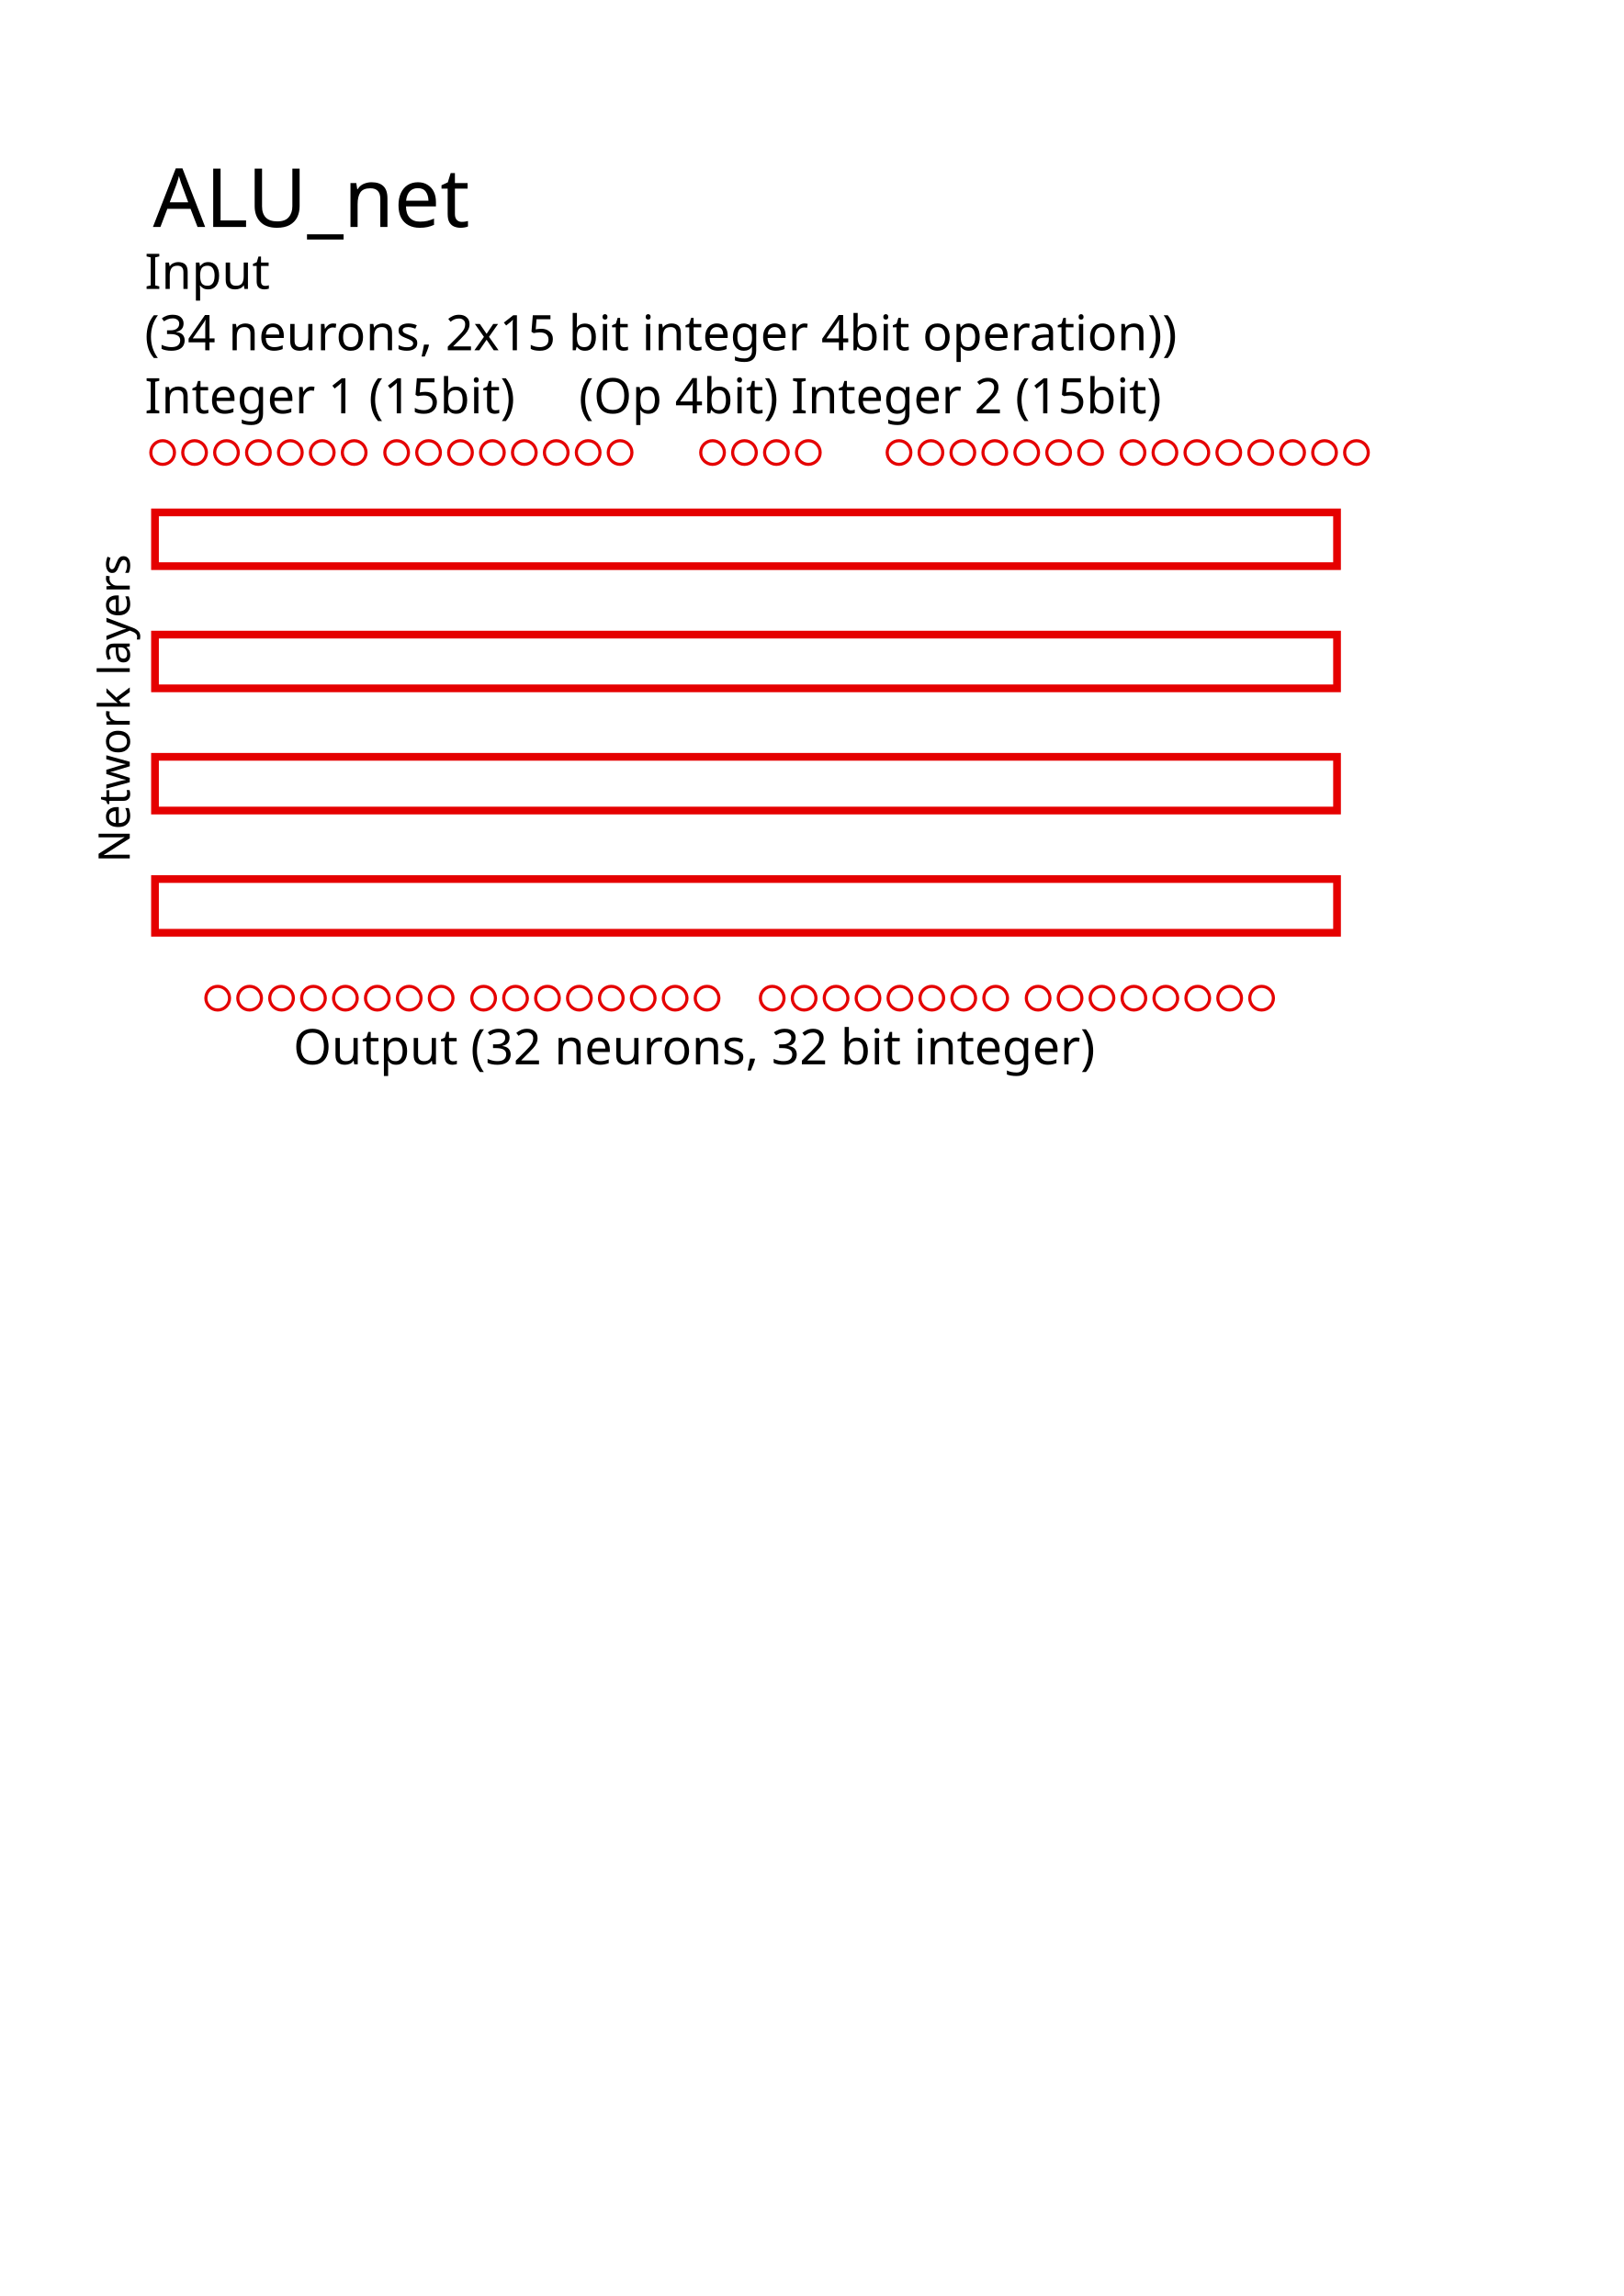
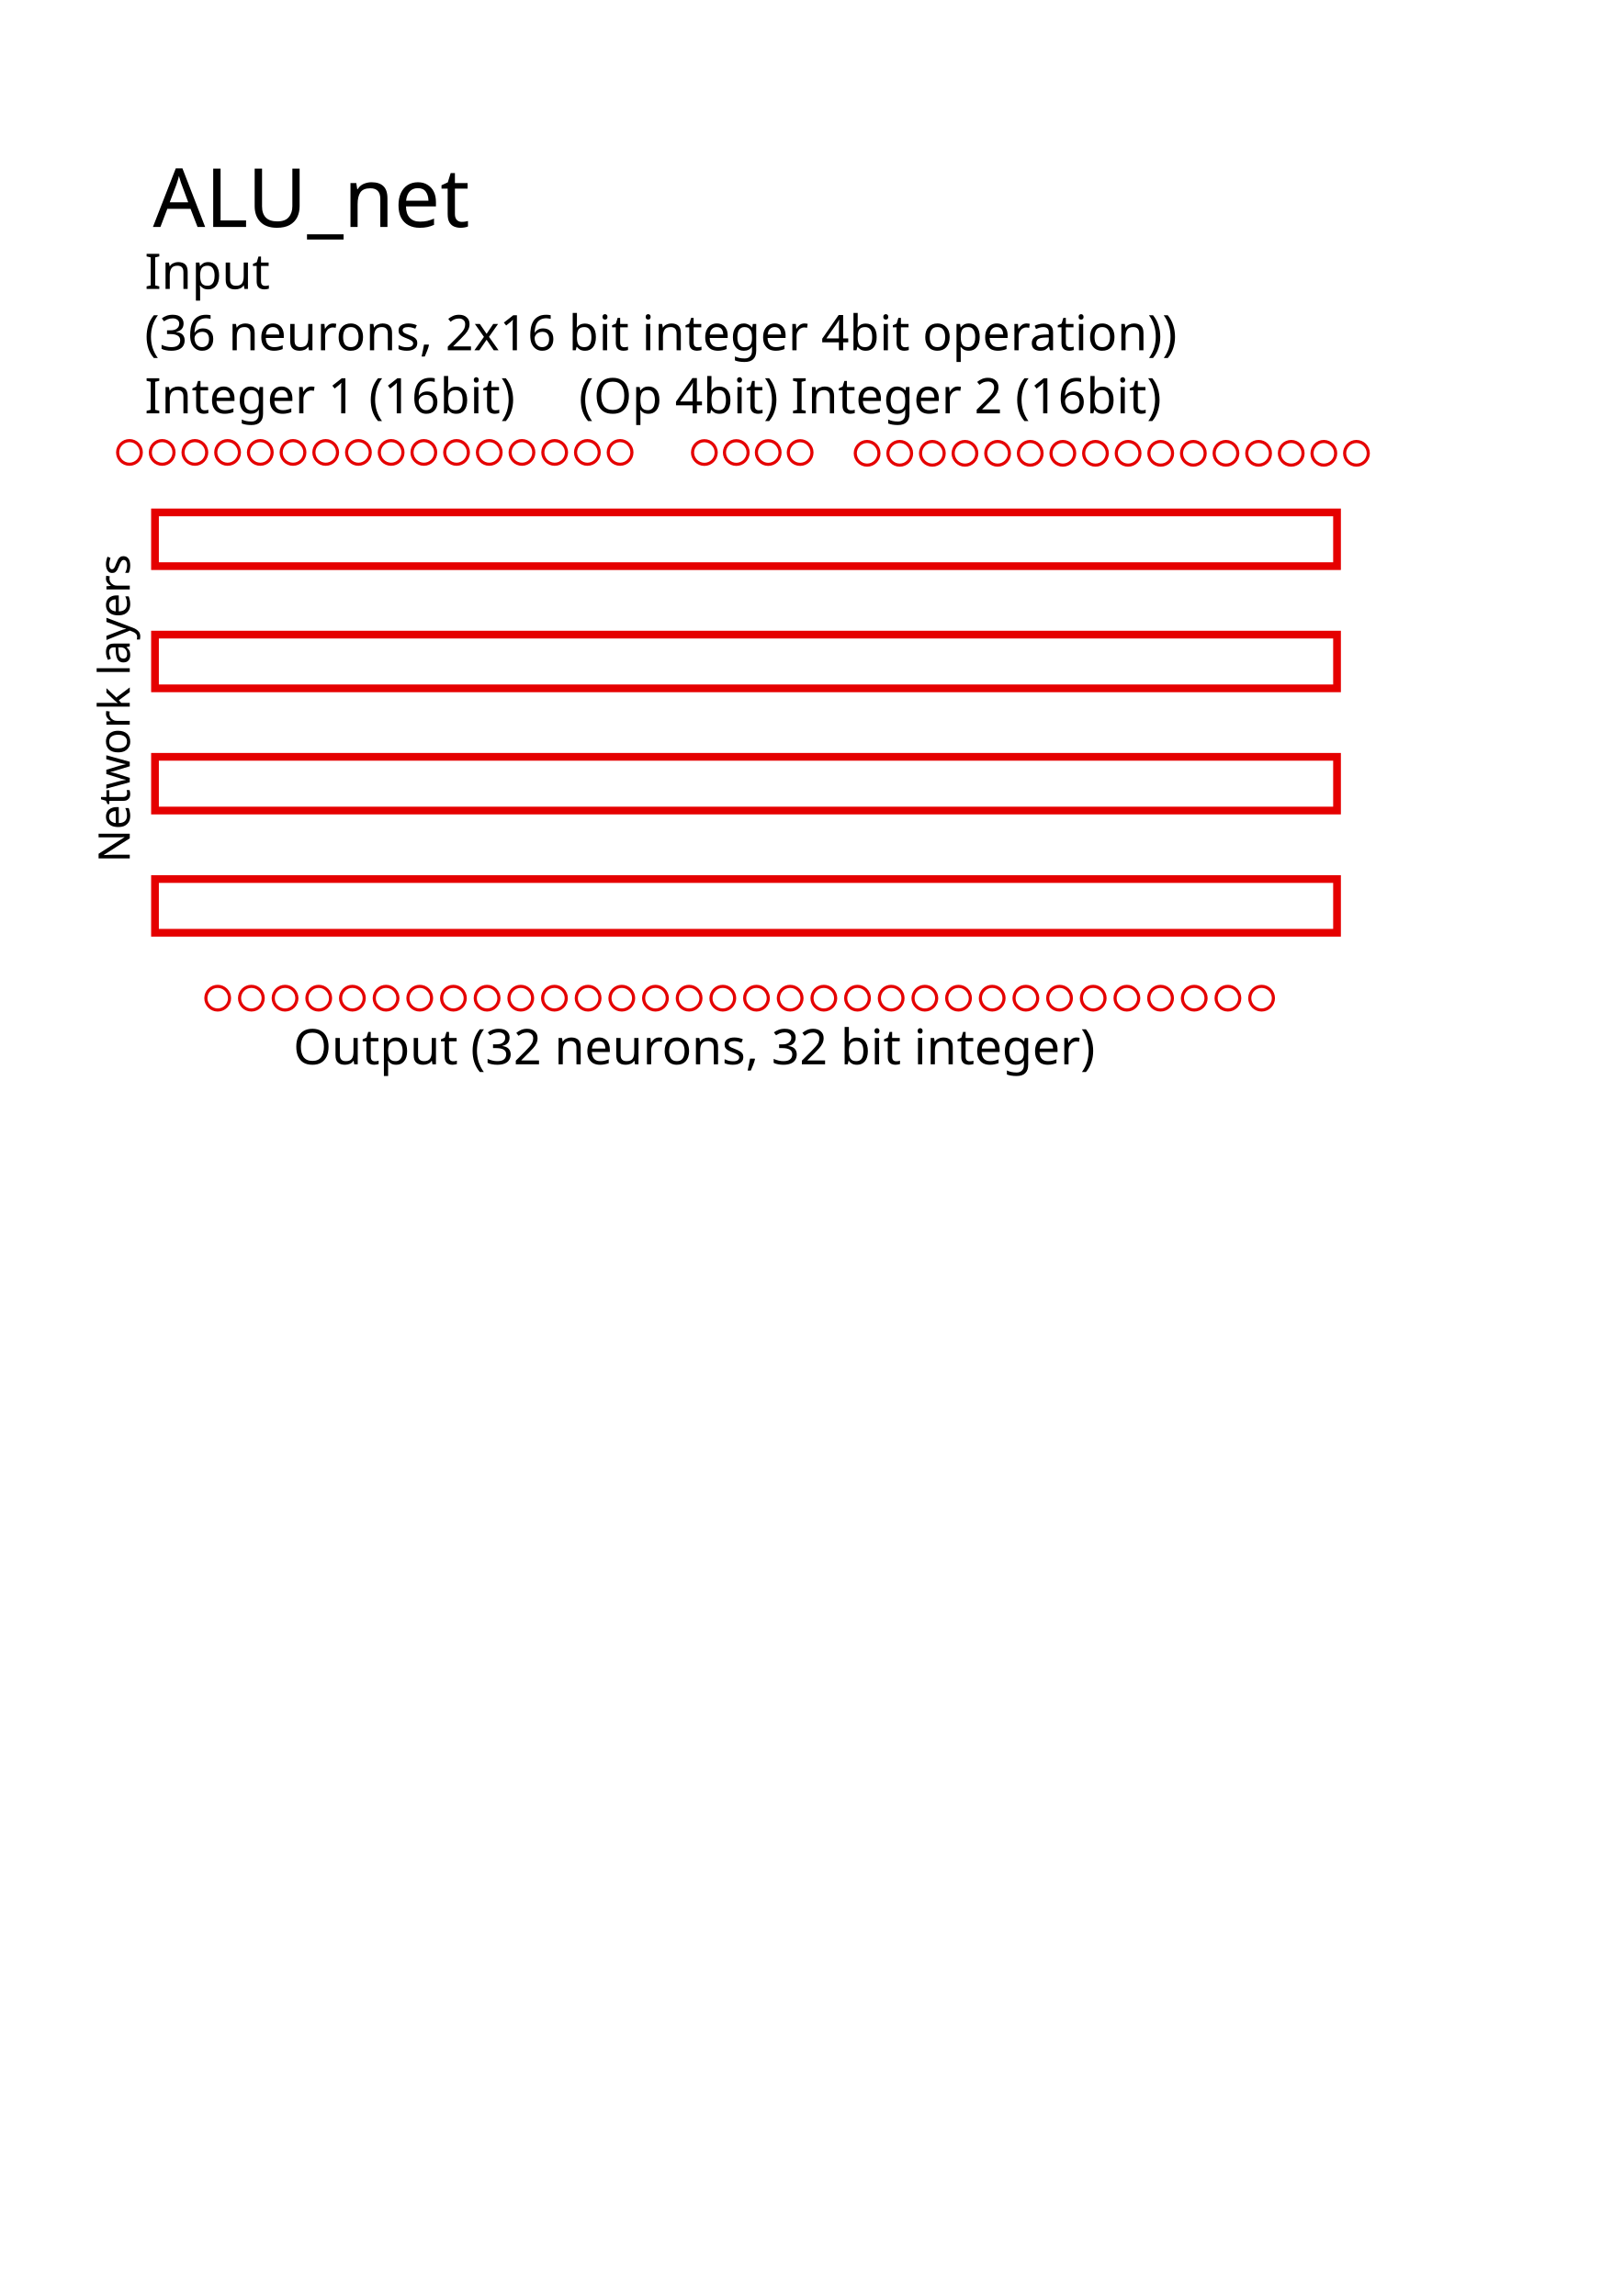
<svg xmlns="http://www.w3.org/2000/svg" width="210mm" height="297mm" viewBox="0 0 210 297" version="1.1" id="svg8">
  <defs id="defs2" />
  <g id="layer1">
-     <circle style="fill:none;stroke:#e50000;stroke-width:0.405" id="path10-7" cx="21.036" cy="58.537" r="1.529" />
-     <circle style="fill:none;stroke:#e50000;stroke-width:0.405" id="path10-9" cx="25.164" cy="58.537" r="1.529" />
-     <circle style="fill:none;stroke:#e50000;stroke-width:0.405" id="path10-7-3" cx="29.293" cy="58.537" r="1.529" />
-     <circle style="fill:none;stroke:#e50000;stroke-width:0.405" id="path10-8" cx="33.421" cy="58.537" r="1.529" />
-     <circle style="fill:none;stroke:#e50000;stroke-width:0.405" id="path10-7-0" cx="37.55" cy="58.537" r="1.529" />
-     <circle style="fill:none;stroke:#e50000;stroke-width:0.405" id="path10-9-2" cx="41.678" cy="58.537" r="1.529" />
-     <circle style="fill:none;stroke:#e50000;stroke-width:0.405" id="path10-7-3-4" cx="45.807" cy="58.537" r="1.529" />
-     <circle style="fill:none;stroke:#e50000;stroke-width:0.405" id="path10-83" cx="51.299" cy="58.537" r="1.529" />
-     <circle style="fill:none;stroke:#e50000;stroke-width:0.405" id="path10-7-9" cx="55.427" cy="58.537" r="1.529" />
-     <circle style="fill:none;stroke:#e50000;stroke-width:0.405" id="path10-9-0" cx="59.556" cy="58.537" r="1.529" />
-     <circle style="fill:none;stroke:#e50000;stroke-width:0.405" id="path10-7-3-5" cx="63.684" cy="58.537" r="1.529" />
-     <circle style="fill:none;stroke:#e50000;stroke-width:0.405" id="path10-8-2" cx="67.813" cy="58.537" r="1.529" />
-     <circle style="fill:none;stroke:#e50000;stroke-width:0.405" id="path10-7-0-2" cx="71.941" cy="58.537" r="1.529" />
-     <circle style="fill:none;stroke:#e50000;stroke-width:0.405" id="path10-9-2-7" cx="76.07" cy="58.537" r="1.529" />
-     <circle style="fill:none;stroke:#e50000;stroke-width:0.405" id="path10-7-3-4-3" cx="80.198" cy="58.537" r="1.529" />
-     <circle style="fill:none;stroke:#e50000;stroke-width:0.405" id="path10-7-02" cx="116.274" cy="58.537" r="1.529" />
-     <circle style="fill:none;stroke:#e50000;stroke-width:0.405" id="path10-9-3" cx="120.403" cy="58.537" r="1.529" />
-     <circle style="fill:none;stroke:#e50000;stroke-width:0.405" id="path10-7-3-9" cx="124.531" cy="58.537" r="1.529" />
-     <circle style="fill:none;stroke:#e50000;stroke-width:0.405" id="path10-8-9" cx="128.66" cy="58.537" r="1.529" />
-     <circle style="fill:none;stroke:#e50000;stroke-width:0.405" id="path10-7-0-7" cx="132.788" cy="58.537" r="1.529" />
-     <circle style="fill:none;stroke:#e50000;stroke-width:0.405" id="path10-9-2-0" cx="136.917" cy="58.537" r="1.529" />
-     <circle style="fill:none;stroke:#e50000;stroke-width:0.405" id="path10-7-3-4-39" cx="141.045" cy="58.537" r="1.529" />
-     <circle style="fill:none;stroke:#e50000;stroke-width:0.405" id="path10-83-8" cx="146.537" cy="58.537" r="1.529" />
-     <circle style="fill:none;stroke:#e50000;stroke-width:0.405" id="path10-7-9-6" cx="150.665" cy="58.537" r="1.529" />
-     <circle style="fill:none;stroke:#e50000;stroke-width:0.405" id="path10-9-0-5" cx="154.794" cy="58.537" r="1.529" />
-     <circle style="fill:none;stroke:#e50000;stroke-width:0.405" id="path10-7-3-5-7" cx="158.922" cy="58.537" r="1.529" />
-     <circle style="fill:none;stroke:#e50000;stroke-width:0.405" id="path10-8-2-6" cx="163.051" cy="58.537" r="1.529" />
-     <circle style="fill:none;stroke:#e50000;stroke-width:0.405" id="path10-7-0-2-2" cx="167.179" cy="58.537" r="1.529" />
-     <circle style="fill:none;stroke:#e50000;stroke-width:0.405" id="path10-9-2-7-7" cx="171.308" cy="58.537" r="1.529" />
-     <circle style="fill:none;stroke:#e50000;stroke-width:0.405" id="path10-7-3-4-3-0" cx="175.436" cy="58.537" r="1.529" />
+     <circle style="fill:none;stroke:#e50000;stroke-width:0.405" id="path10-7" cx="20.975" cy="58.524" r="1.529" />
+     <circle style="fill:none;stroke:#e50000;stroke-width:0.405" id="path10-9" cx="25.205" cy="58.524" r="1.529" />
+     <circle style="fill:none;stroke:#e50000;stroke-width:0.405" id="path10-7-3" cx="29.435" cy="58.524" r="1.529" />
+     <circle style="fill:none;stroke:#e50000;stroke-width:0.405" id="path10-8" cx="33.665" cy="58.524" r="1.529" />
+     <circle style="fill:none;stroke:#e50000;stroke-width:0.405" id="path10-7-0" cx="37.896" cy="58.524" r="1.529" />
+     <circle style="fill:none;stroke:#e50000;stroke-width:0.405" id="path10-9-2" cx="42.126" cy="58.524" r="1.529" />
+     <circle style="fill:none;stroke:#e50000;stroke-width:0.405" id="path10-7-3-4" cx="46.356" cy="58.524" r="1.529" />
+     <circle style="fill:none;stroke:#e50000;stroke-width:0.405" id="path10-83" cx="50.586" cy="58.524" r="1.529" />
+     <circle style="fill:none;stroke:#e50000;stroke-width:0.405" id="path10-7-9" cx="54.817" cy="58.524" r="1.529" />
+     <circle style="fill:none;stroke:#e50000;stroke-width:0.405" id="path10-9-0" cx="59.047" cy="58.524" r="1.529" />
+     <circle style="fill:none;stroke:#e50000;stroke-width:0.405" id="path10-7-3-5" cx="63.277" cy="58.524" r="1.529" />
+     <circle style="fill:none;stroke:#e50000;stroke-width:0.405" id="path10-8-2" cx="67.507" cy="58.524" r="1.529" />
+     <circle style="fill:none;stroke:#e50000;stroke-width:0.405" id="path10-7-0-2" cx="71.738" cy="58.524" r="1.529" />
+     <circle style="fill:none;stroke:#e50000;stroke-width:0.405" id="path10-9-2-7" cx="75.968" cy="58.524" r="1.529" />
+     <circle style="fill:none;stroke:#e50000;stroke-width:0.405" id="path10-7-3-4-3" cx="80.198" cy="58.524" r="1.529" />
+     <circle style="fill:none;stroke:#e50000;stroke-width:0.405" id="path10-7-02" cx="116.366" cy="58.637" r="1.529" />
+     <circle style="fill:none;stroke:#e50000;stroke-width:0.405" id="path10-9-3" cx="120.585" cy="58.637" r="1.529" />
+     <circle style="fill:none;stroke:#e50000;stroke-width:0.405" id="path10-7-3-9" cx="124.804" cy="58.637" r="1.529" />
+     <circle style="fill:none;stroke:#e50000;stroke-width:0.405" id="path10-8-9" cx="129.024" cy="58.637" r="1.529" />
+     <circle style="fill:none;stroke:#e50000;stroke-width:0.405" id="path10-7-0-7" cx="133.243" cy="58.637" r="1.529" />
+     <circle style="fill:none;stroke:#e50000;stroke-width:0.405" id="path10-9-2-0" cx="137.462" cy="58.637" r="1.529" />
+     <circle style="fill:none;stroke:#e50000;stroke-width:0.405" id="path10-7-3-4-39" cx="141.682" cy="58.637" r="1.529" />
+     <circle style="fill:none;stroke:#e50000;stroke-width:0.405" id="path10-83-8" cx="145.901" cy="58.637" r="1.529" />
+     <circle style="fill:none;stroke:#e50000;stroke-width:0.405" id="path10-7-9-6" cx="150.12" cy="58.637" r="1.529" />
+     <circle style="fill:none;stroke:#e50000;stroke-width:0.405" id="path10-9-0-5" cx="154.34" cy="58.637" r="1.529" />
+     <circle style="fill:none;stroke:#e50000;stroke-width:0.405" id="path10-7-3-5-7" cx="158.559" cy="58.637" r="1.529" />
+     <circle style="fill:none;stroke:#e50000;stroke-width:0.405" id="path10-8-2-6" cx="162.778" cy="58.637" r="1.529" />
+     <circle style="fill:none;stroke:#e50000;stroke-width:0.405" id="path10-7-0-2-2" cx="166.998" cy="58.637" r="1.529" />
+     <circle style="fill:none;stroke:#e50000;stroke-width:0.405" id="path10-9-2-7-7" cx="171.217" cy="58.637" r="1.529" />
+     <circle style="fill:none;stroke:#e50000;stroke-width:0.405" id="path10-7-3-4-3-0" cx="175.436" cy="58.637" r="1.529" />
    <circle style="fill:none;stroke:#e50000;stroke-width:0.405" id="path10-3" cx="28.156" cy="129.12" r="1.529" />
-     <circle style="fill:none;stroke:#e50000;stroke-width:0.405" id="path10-7-99" cx="32.285" cy="129.12" r="1.529" />
-     <circle style="fill:none;stroke:#e50000;stroke-width:0.405" id="path10-9-9" cx="36.413" cy="129.12" r="1.529" />
-     <circle style="fill:none;stroke:#e50000;stroke-width:0.405" id="path10-7-3-1" cx="40.542" cy="129.12" r="1.529" />
-     <circle style="fill:none;stroke:#e50000;stroke-width:0.405" id="path10-8-7" cx="44.67" cy="129.12" r="1.529" />
-     <circle style="fill:none;stroke:#e50000;stroke-width:0.405" id="path10-7-0-23" cx="48.799" cy="129.12" r="1.529" />
-     <circle style="fill:none;stroke:#e50000;stroke-width:0.405" id="path10-9-2-6" cx="52.927" cy="129.12" r="1.529" />
-     <circle style="fill:none;stroke:#e50000;stroke-width:0.405" id="path10-7-3-4-5" cx="57.056" cy="129.12" r="1.529" />
-     <circle style="fill:none;stroke:#e50000;stroke-width:0.405" id="path10-83-5" cx="62.548" cy="129.12" r="1.529" />
-     <circle style="fill:none;stroke:#e50000;stroke-width:0.405" id="path10-7-9-8" cx="66.676" cy="129.12" r="1.529" />
-     <circle style="fill:none;stroke:#e50000;stroke-width:0.405" id="path10-9-0-1" cx="70.805" cy="129.12" r="1.529" />
-     <circle style="fill:none;stroke:#e50000;stroke-width:0.405" id="path10-7-3-5-4" cx="74.933" cy="129.12" r="1.529" />
-     <circle style="fill:none;stroke:#e50000;stroke-width:0.405" id="path10-8-2-7" cx="79.062" cy="129.12" r="1.529" />
-     <circle style="fill:none;stroke:#e50000;stroke-width:0.405" id="path10-7-0-2-1" cx="83.19" cy="129.12" r="1.529" />
-     <circle style="fill:none;stroke:#e50000;stroke-width:0.405" id="path10-9-2-7-3" cx="87.319" cy="129.12" r="1.529" />
-     <circle style="fill:none;stroke:#e50000;stroke-width:0.405" id="path10-7-3-4-3-8" cx="91.447" cy="129.12" r="1.529" />
-     <circle style="fill:none;stroke:#e50000;stroke-width:0.405" id="path10-79-4" cx="99.875" cy="129.12" r="1.529" />
-     <circle style="fill:none;stroke:#e50000;stroke-width:0.405" id="path10-7-02-8" cx="104.003" cy="129.12" r="1.529" />
-     <circle style="fill:none;stroke:#e50000;stroke-width:0.405" id="path10-9-3-0" cx="108.132" cy="129.12" r="1.529" />
-     <circle style="fill:none;stroke:#e50000;stroke-width:0.405" id="path10-7-3-9-4" cx="112.26" cy="129.12" r="1.529" />
-     <circle style="fill:none;stroke:#e50000;stroke-width:0.405" id="path10-8-9-6" cx="116.389" cy="129.12" r="1.529" />
-     <circle style="fill:none;stroke:#e50000;stroke-width:0.405" id="path10-7-0-7-0" cx="120.517" cy="129.12" r="1.529" />
-     <circle style="fill:none;stroke:#e50000;stroke-width:0.405" id="path10-9-2-0-3" cx="124.646" cy="129.12" r="1.529" />
-     <circle style="fill:none;stroke:#e50000;stroke-width:0.405" id="path10-7-3-4-39-2" cx="128.774" cy="129.12" r="1.529" />
-     <circle style="fill:none;stroke:#e50000;stroke-width:0.405" id="path10-83-8-6" cx="134.266" cy="129.12" r="1.529" />
-     <circle style="fill:none;stroke:#e50000;stroke-width:0.405" id="path10-7-9-6-9" cx="138.395" cy="129.12" r="1.529" />
-     <circle style="fill:none;stroke:#e50000;stroke-width:0.405" id="path10-9-0-5-4" cx="142.523" cy="129.12" r="1.529" />
-     <circle style="fill:none;stroke:#e50000;stroke-width:0.405" id="path10-7-3-5-7-1" cx="146.652" cy="129.12" r="1.529" />
-     <circle style="fill:none;stroke:#e50000;stroke-width:0.405" id="path10-8-2-6-3" cx="150.78" cy="129.12" r="1.529" />
-     <circle style="fill:none;stroke:#e50000;stroke-width:0.405" id="path10-7-0-2-2-7" cx="154.909" cy="129.12" r="1.529" />
-     <circle style="fill:none;stroke:#e50000;stroke-width:0.405" id="path10-9-2-7-7-8" cx="159.037" cy="129.12" r="1.529" />
+     <circle style="fill:none;stroke:#e50000;stroke-width:0.405" id="path10-7-99" cx="32.511" cy="129.12" r="1.529" />
+     <circle style="fill:none;stroke:#e50000;stroke-width:0.405" id="path10-9-9" cx="36.867" cy="129.12" r="1.529" />
+     <circle style="fill:none;stroke:#e50000;stroke-width:0.405" id="path10-7-3-1" cx="41.222" cy="129.12" r="1.529" />
+     <circle style="fill:none;stroke:#e50000;stroke-width:0.405" id="path10-8-7" cx="45.577" cy="129.12" r="1.529" />
+     <circle style="fill:none;stroke:#e50000;stroke-width:0.405" id="path10-7-0-23" cx="49.932" cy="129.12" r="1.529" />
+     <circle style="fill:none;stroke:#e50000;stroke-width:0.405" id="path10-9-2-6" cx="54.287" cy="129.12" r="1.529" />
+     <circle style="fill:none;stroke:#e50000;stroke-width:0.405" id="path10-7-3-4-5" cx="58.642" cy="129.12" r="1.529" />
+     <circle style="fill:none;stroke:#e50000;stroke-width:0.405" id="path10-83-5" cx="62.997" cy="129.12" r="1.529" />
+     <circle style="fill:none;stroke:#e50000;stroke-width:0.405" id="path10-7-9-8" cx="67.353" cy="129.12" r="1.529" />
+     <circle style="fill:none;stroke:#e50000;stroke-width:0.405" id="path10-9-0-1" cx="71.708" cy="129.12" r="1.529" />
+     <circle style="fill:none;stroke:#e50000;stroke-width:0.405" id="path10-7-3-5-4" cx="76.063" cy="129.12" r="1.529" />
+     <circle style="fill:none;stroke:#e50000;stroke-width:0.405" id="path10-8-2-7" cx="80.418" cy="129.12" r="1.529" />
+     <circle style="fill:none;stroke:#e50000;stroke-width:0.405" id="path10-7-0-2-1" cx="84.773" cy="129.12" r="1.529" />
+     <circle style="fill:none;stroke:#e50000;stroke-width:0.405" id="path10-9-2-7-3" cx="89.128" cy="129.12" r="1.529" />
+     <circle style="fill:none;stroke:#e50000;stroke-width:0.405" id="path10-7-3-4-3-8" cx="93.483" cy="129.12" r="1.529" />
+     <circle style="fill:none;stroke:#e50000;stroke-width:0.405" id="path10-79-4" cx="97.839" cy="129.12" r="1.529" />
+     <circle style="fill:none;stroke:#e50000;stroke-width:0.405" id="path10-7-02-8" cx="102.194" cy="129.12" r="1.529" />
+     <circle style="fill:none;stroke:#e50000;stroke-width:0.405" id="path10-9-3-0" cx="106.549" cy="129.12" r="1.529" />
+     <circle style="fill:none;stroke:#e50000;stroke-width:0.405" id="path10-7-3-9-4" cx="110.904" cy="129.12" r="1.529" />
+     <circle style="fill:none;stroke:#e50000;stroke-width:0.405" id="path10-8-9-6" cx="115.259" cy="129.12" r="1.529" />
+     <circle style="fill:none;stroke:#e50000;stroke-width:0.405" id="path10-7-0-7-0" cx="119.614" cy="129.12" r="1.529" />
+     <circle style="fill:none;stroke:#e50000;stroke-width:0.405" id="path10-9-2-0-3" cx="123.969" cy="129.12" r="1.529" />
+     <circle style="fill:none;stroke:#e50000;stroke-width:0.405" id="path10-7-3-4-39-2" cx="128.325" cy="129.12" r="1.529" />
+     <circle style="fill:none;stroke:#e50000;stroke-width:0.405" id="path10-83-8-6" cx="132.68" cy="129.12" r="1.529" />
+     <circle style="fill:none;stroke:#e50000;stroke-width:0.405" id="path10-7-9-6-9" cx="137.035" cy="129.12" r="1.529" />
+     <circle style="fill:none;stroke:#e50000;stroke-width:0.405" id="path10-9-0-5-4" cx="141.39" cy="129.12" r="1.529" />
+     <circle style="fill:none;stroke:#e50000;stroke-width:0.405" id="path10-7-3-5-7-1" cx="145.745" cy="129.12" r="1.529" />
+     <circle style="fill:none;stroke:#e50000;stroke-width:0.405" id="path10-8-2-6-3" cx="150.1" cy="129.12" r="1.529" />
+     <circle style="fill:none;stroke:#e50000;stroke-width:0.405" id="path10-7-0-2-2-7" cx="154.455" cy="129.12" r="1.529" />
+     <circle style="fill:none;stroke:#e50000;stroke-width:0.405" id="path10-9-2-7-7-8" cx="158.811" cy="129.12" r="1.529" />
    <circle style="fill:none;stroke:#e50000;stroke-width:0.405" id="path10-7-3-4-3-0-8" cx="163.166" cy="129.12" r="1.529" />
-     <circle style="fill:none;stroke:#e50000;stroke-width:0.405" id="path10-7-02-6" cx="92.157" cy="58.537" r="1.529" />
-     <circle style="fill:none;stroke:#e50000;stroke-width:0.405" id="path10-9-3-5" cx="96.286" cy="58.537" r="1.529" />
-     <circle style="fill:none;stroke:#e50000;stroke-width:0.405" id="path10-7-3-9-9" cx="100.414" cy="58.537" r="1.529" />
-     <circle style="fill:none;stroke:#e50000;stroke-width:0.405" id="path10-8-9-5" cx="104.543" cy="58.537" r="1.529" />
+     <circle style="fill:none;stroke:#e50000;stroke-width:0.405" id="path10-7-02-6" cx="91.099" cy="58.537" r="1.529" />
+     <circle style="fill:none;stroke:#e50000;stroke-width:0.405" id="path10-9-3-5" cx="95.227" cy="58.537" r="1.529" />
+     <circle style="fill:none;stroke:#e50000;stroke-width:0.405" id="path10-7-3-9-9" cx="99.356" cy="58.537" r="1.529" />
+     <circle style="fill:none;stroke:#e50000;stroke-width:0.405" id="path10-8-9-5" cx="103.484" cy="58.537" r="1.529" />
    <text xml:space="preserve" style="font-style:normal;font-weight:normal;font-size:6.35px;line-height:1.25;font-family:sans-serif;fill:#000000;fill-opacity:1;stroke:none;stroke-width:0.265" x="18.709" y="37.369" id="text422">
      <tspan id="tspan420" x="18.709" y="37.369" style="font-size:6.35px;stroke-width:0.265">Input </tspan>
-       <tspan x="18.709" y="45.307" style="font-size:6.35px;stroke-width:0.265" id="tspan428">(34 neurons, 2x15 bit integer 4bit operation))</tspan>
+       <tspan x="18.709" y="45.307" style="font-size:6.35px;stroke-width:0.265" id="tspan428">(36 neurons, 2x16 bit integer 4bit operation))</tspan>
    </text>
    <text xml:space="preserve" style="font-style:normal;font-weight:normal;font-size:6.35px;line-height:1.25;font-family:sans-serif;fill:#000000;fill-opacity:1;stroke:none;stroke-width:0.265" x="37.931" y="137.672" id="text426">
      <tspan id="tspan424" x="37.931" y="137.672" style="font-size:6.35px;stroke-width:0.265">Output (32 neurons, 32 bit integer)</tspan>
    </text>
    <text xml:space="preserve" style="font-style:normal;font-weight:normal;font-size:6.35px;line-height:1.25;font-family:sans-serif;fill:#000000;fill-opacity:1;stroke:none;stroke-width:0.265" x="18.709" y="53.465" id="text432">
-       <tspan id="tspan430" x="18.709" y="53.465" style="font-size:6.35px;stroke-width:0.265">Integer 1 (15bit)     (Op 4bit) Integer 2 (15bit)  </tspan>
+       <tspan id="tspan430" x="18.709" y="53.465" style="font-size:6.35px;stroke-width:0.265">Integer 1 (16bit)     (Op 4bit) Integer 2 (16bit)  </tspan>
    </text>
    <rect style="fill:none;stroke:#e50000;stroke-width:1" id="rect436" width="152.878" height="6.949" x="20.045" y="66.283" />
    <rect style="fill:none;stroke:#e50000;stroke-width:1" id="rect436-8" width="152.878" height="6.949" x="20.045" y="82.091" />
    <rect style="fill:none;stroke:#e50000;stroke-width:1" id="rect436-4" width="152.878" height="6.949" x="20.045" y="97.899" />
    <rect style="fill:none;stroke:#e50000;stroke-width:1" id="rect436-0" width="152.878" height="6.949" x="20.045" y="113.708" />
    <text xml:space="preserve" style="font-style:normal;font-weight:normal;font-size:5.644px;line-height:1.25;font-family:sans-serif;fill:#000000;fill-opacity:1;stroke:none;stroke-width:0.265" x="-111.583" y="16.781" id="text478" transform="rotate(-90)">
      <tspan id="tspan476" x="-111.583" y="16.781" style="font-size:5.644px;stroke-width:0.265">Network layers</tspan>
    </text>
    <text xml:space="preserve" style="font-style:normal;font-weight:normal;font-size:10.583px;line-height:1.25;font-family:sans-serif;fill:#000000;fill-opacity:1;stroke:none;stroke-width:0.265" x="19.783" y="29.357" id="text482">
      <tspan id="tspan480" x="19.783" y="29.357" style="stroke-width:0.265">ALU_net</tspan>
    </text>
+     <circle style="fill:none;stroke:#e50000;stroke-width:0.405" id="path10-7-7" cx="16.744" cy="58.524" r="1.529" />
+     <circle style="fill:none;stroke:#e50000;stroke-width:0.405" id="path10-7-8" cx="112.146" cy="58.637" r="1.529" />
  </g>
</svg>
